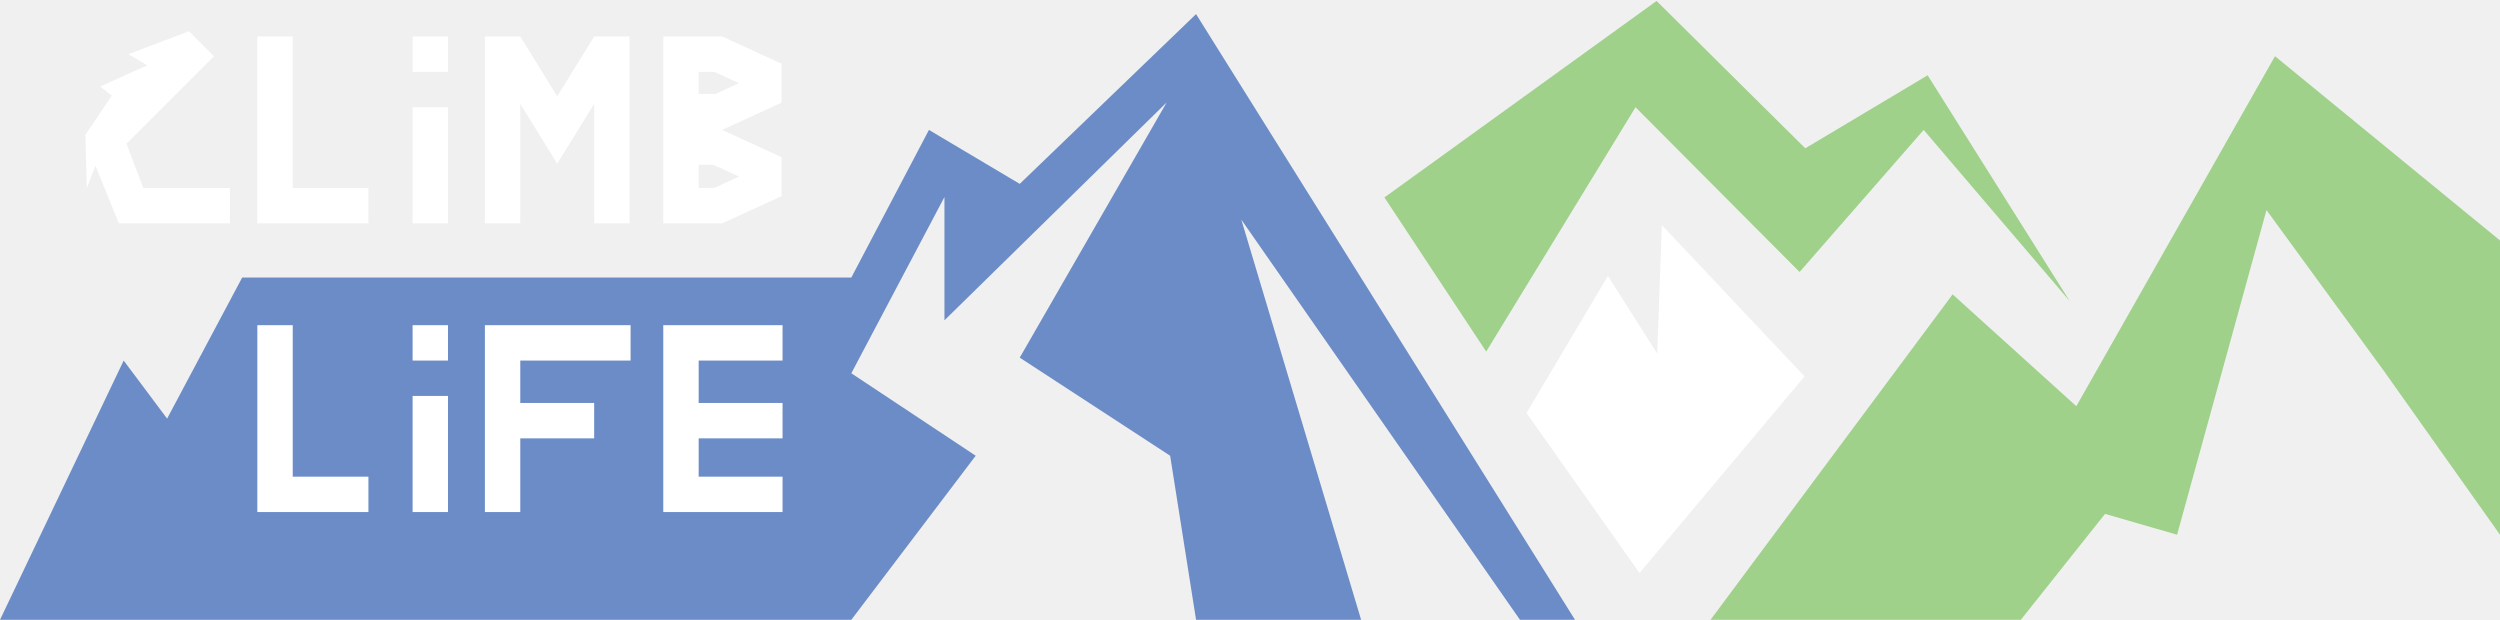
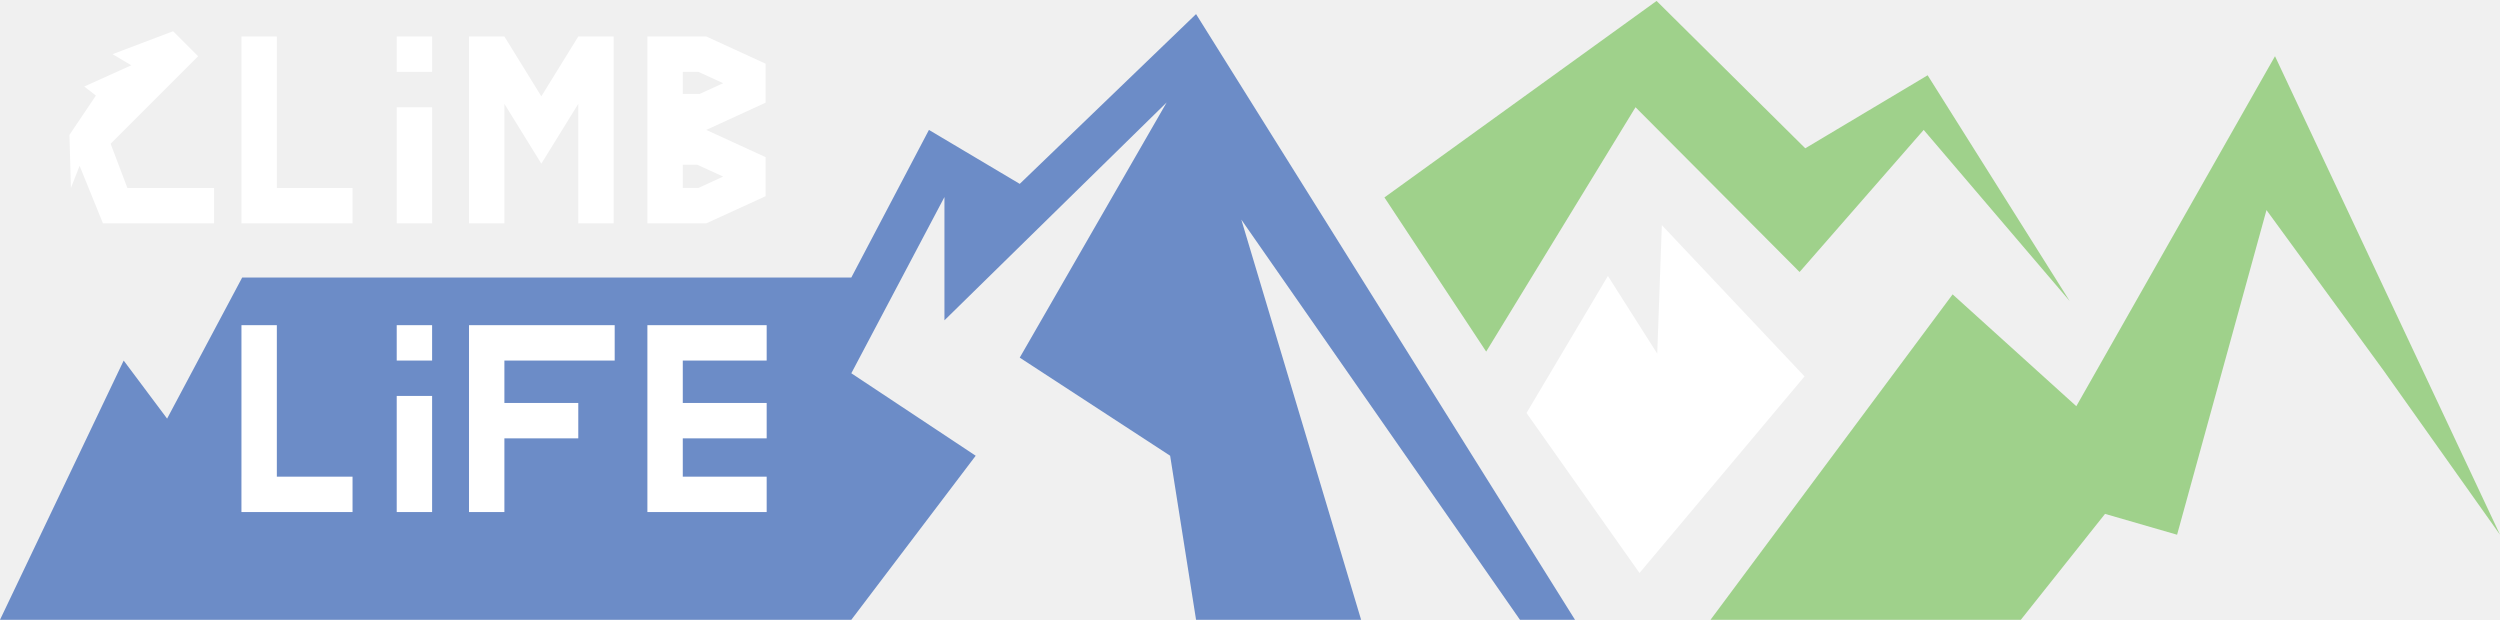
<svg xmlns="http://www.w3.org/2000/svg" width="1440" height="357" viewBox="0 0 1440 357" fill="none">
  <path d="M0 357L71.24 207.68L96.25 241.12L139.5 159.85H490.36L535.07 74.83L587.37 105.91L688.93 8.12L907.2 357H875.5L715 126.5L784 357H688.93L674 262.5L587.37 206L672 59L544 184.5V113.5L490.36 215L562 262.5L490.36 357H0Z" fill="#6C8CC7" />
  <path d="M856.04 202.52L797.43 113.72L954.19 0.54L1039.83 85.42L1110.32 43.36L1192.17 173.45L1108.04 74.83L1036.56 156.67L942.06 61.77L856.04 202.52Z" fill="#9FD18B" />
-   <path d="M985.26 357L1124.71 169.55L1195.96 233.97L1310.4 32.37L1440 138.5V308L1373 213.5L1305.5 121L1254 308L1212.5 296L1164 357H985.26Z" fill="#9FD18B" />
-   <path d="M944.36 330.04L879.27 237.88L926.15 158.96L954.57 203.68L957.22 129.67L1039.41 216.81L944.36 330.04Z" fill="white" />
-   <path d="M258.04 228.06H237.66V294.94H258.04V228.06Z" fill="white" />
-   <path d="M258.04 187.3H237.66V207.68H258.04V187.3Z" fill="white" />
-   <path d="M279.3 187.31V207.68V294.94H299.68V252.49H342.24V232.11H299.68V207.68H363.21V187.3H279.3V187.31Z" fill="white" />
-   <path d="M450.75 207.68V187.3H382.05V207.68V232.11V252.49V274.56V294.94H402.43H450.75V274.56H402.43V252.49H450.75V232.11H402.43V207.68H450.75Z" fill="white" />
-   <path d="M168.61 187.3H148.23V274.56H148.22V294.94H148.23H168.61H212.21V274.56H168.61V187.3Z" fill="white" />
-   <path d="M342.24 21.02L320.96 55.48L299.68 21.02H279.3V128.65H299.68V59.81L308.99 74.88L320.96 94.27L332.94 74.88L342.24 59.81V128.65H362.62V21.02H342.25H342.24Z" fill="white" />
-   <path d="M258.04 61.77H237.66V128.65H258.04V61.77Z" fill="white" />
-   <path d="M258.04 21.01H237.66V41.39H258.04V21.01Z" fill="white" />
-   <path d="M168.61 21.02H148.23V108.27H148.22V128.65H148.23H168.61H212.21V108.27H168.61V21.02Z" fill="white" />
-   <path d="M72.87 82.79L123.26 32.4L108.85 17.99L74 31.2L84.78 37.61L57.7 49.84L64.39 55.05L49.15 77.69L50 108.27L55 95.5L68.45 128.65H132.44V108.27H82.52L72.87 82.79Z" fill="white" />
-   <path d="M450.15 36.71L415.93 21H382.05V128.65H415.93L450.15 113V90.53L415.93 74.83L450.15 59.13V36.71ZM425.71 101.71L411.48 108.24H402.43V94.89H410.78L425.71 101.71ZM412.17 54.1H402.43V41.4H411.48L425.71 47.92L412.17 54.1Z" fill="white" />
+   <path d="M985.26 357L1124.71 169.55L1195.96 233.97L1310.4 32.37L1440 308L1373 213.5L1305.5 121L1254 308L1212.5 296L1164 357H985.26Z" fill="#9FD18B" />
+   <path d="M944.359 330.04L879.27 237.88L926.15 158.96L954.57 203.68L957.219 129.67L1039.41 216.81L944.359 330.04Z" fill="white" />
+   <path d="M248.89 228.06H228.51V294.94H248.89V228.06Z" fill="white" />
+   <path d="M248.89 187.3H228.51V207.68H248.89V187.3Z" fill="white" />
+   <path d="M270.15 187.31V207.68V294.94H290.53V252.49H333.09V232.11H290.53V207.68H354.06V187.3H270.15V187.31Z" fill="white" />
+   <path d="M441.6 207.68V187.3H372.9V207.68V232.11V252.49V274.56V294.94H393.28H441.6V274.56H393.28V252.49H441.6V232.11H393.28V207.68H441.6Z" fill="white" />
+   <path d="M159.46 187.3H139.08V274.56H139.07V294.94H139.08H159.46H203.06V274.56H159.46V187.3Z" fill="white" />
+   <path d="M333.09 21.02L311.81 55.48L290.53 21.02H270.15V128.65H290.53V59.81L299.84 74.88L311.81 94.27L323.79 74.88L333.09 59.81V128.65H353.47V21.02H333.1H333.09Z" fill="white" />
+   <path d="M248.89 61.77H228.51V128.65H248.89V61.77Z" fill="white" />
+   <path d="M248.89 21.01H228.51V41.39H248.89V21.01Z" fill="white" />
+   <path d="M159.46 21.02H139.08V108.27H139.07V128.65H139.08H159.46H203.06V108.27H159.46V21.02Z" fill="white" />
+   <path d="M63.72 82.79L114.11 32.4L99.7 17.99L64.85 31.2L75.63 37.61L48.55 49.84L55.24 55.05L40 77.69L40.85 108.27L45.85 95.5L59.3 128.65H123.29V108.27H73.37L63.72 82.79Z" fill="white" />
+   <path d="M441 36.71L406.78 21H372.9V128.65H406.78L441 113V90.53L406.78 74.83L441 59.13V36.71ZM416.56 101.71L402.33 108.24H393.28V94.89H401.63L416.56 101.71ZM403.02 54.1H393.28V41.4H402.33L416.56 47.92L403.02 54.1Z" fill="white" />
</svg>
